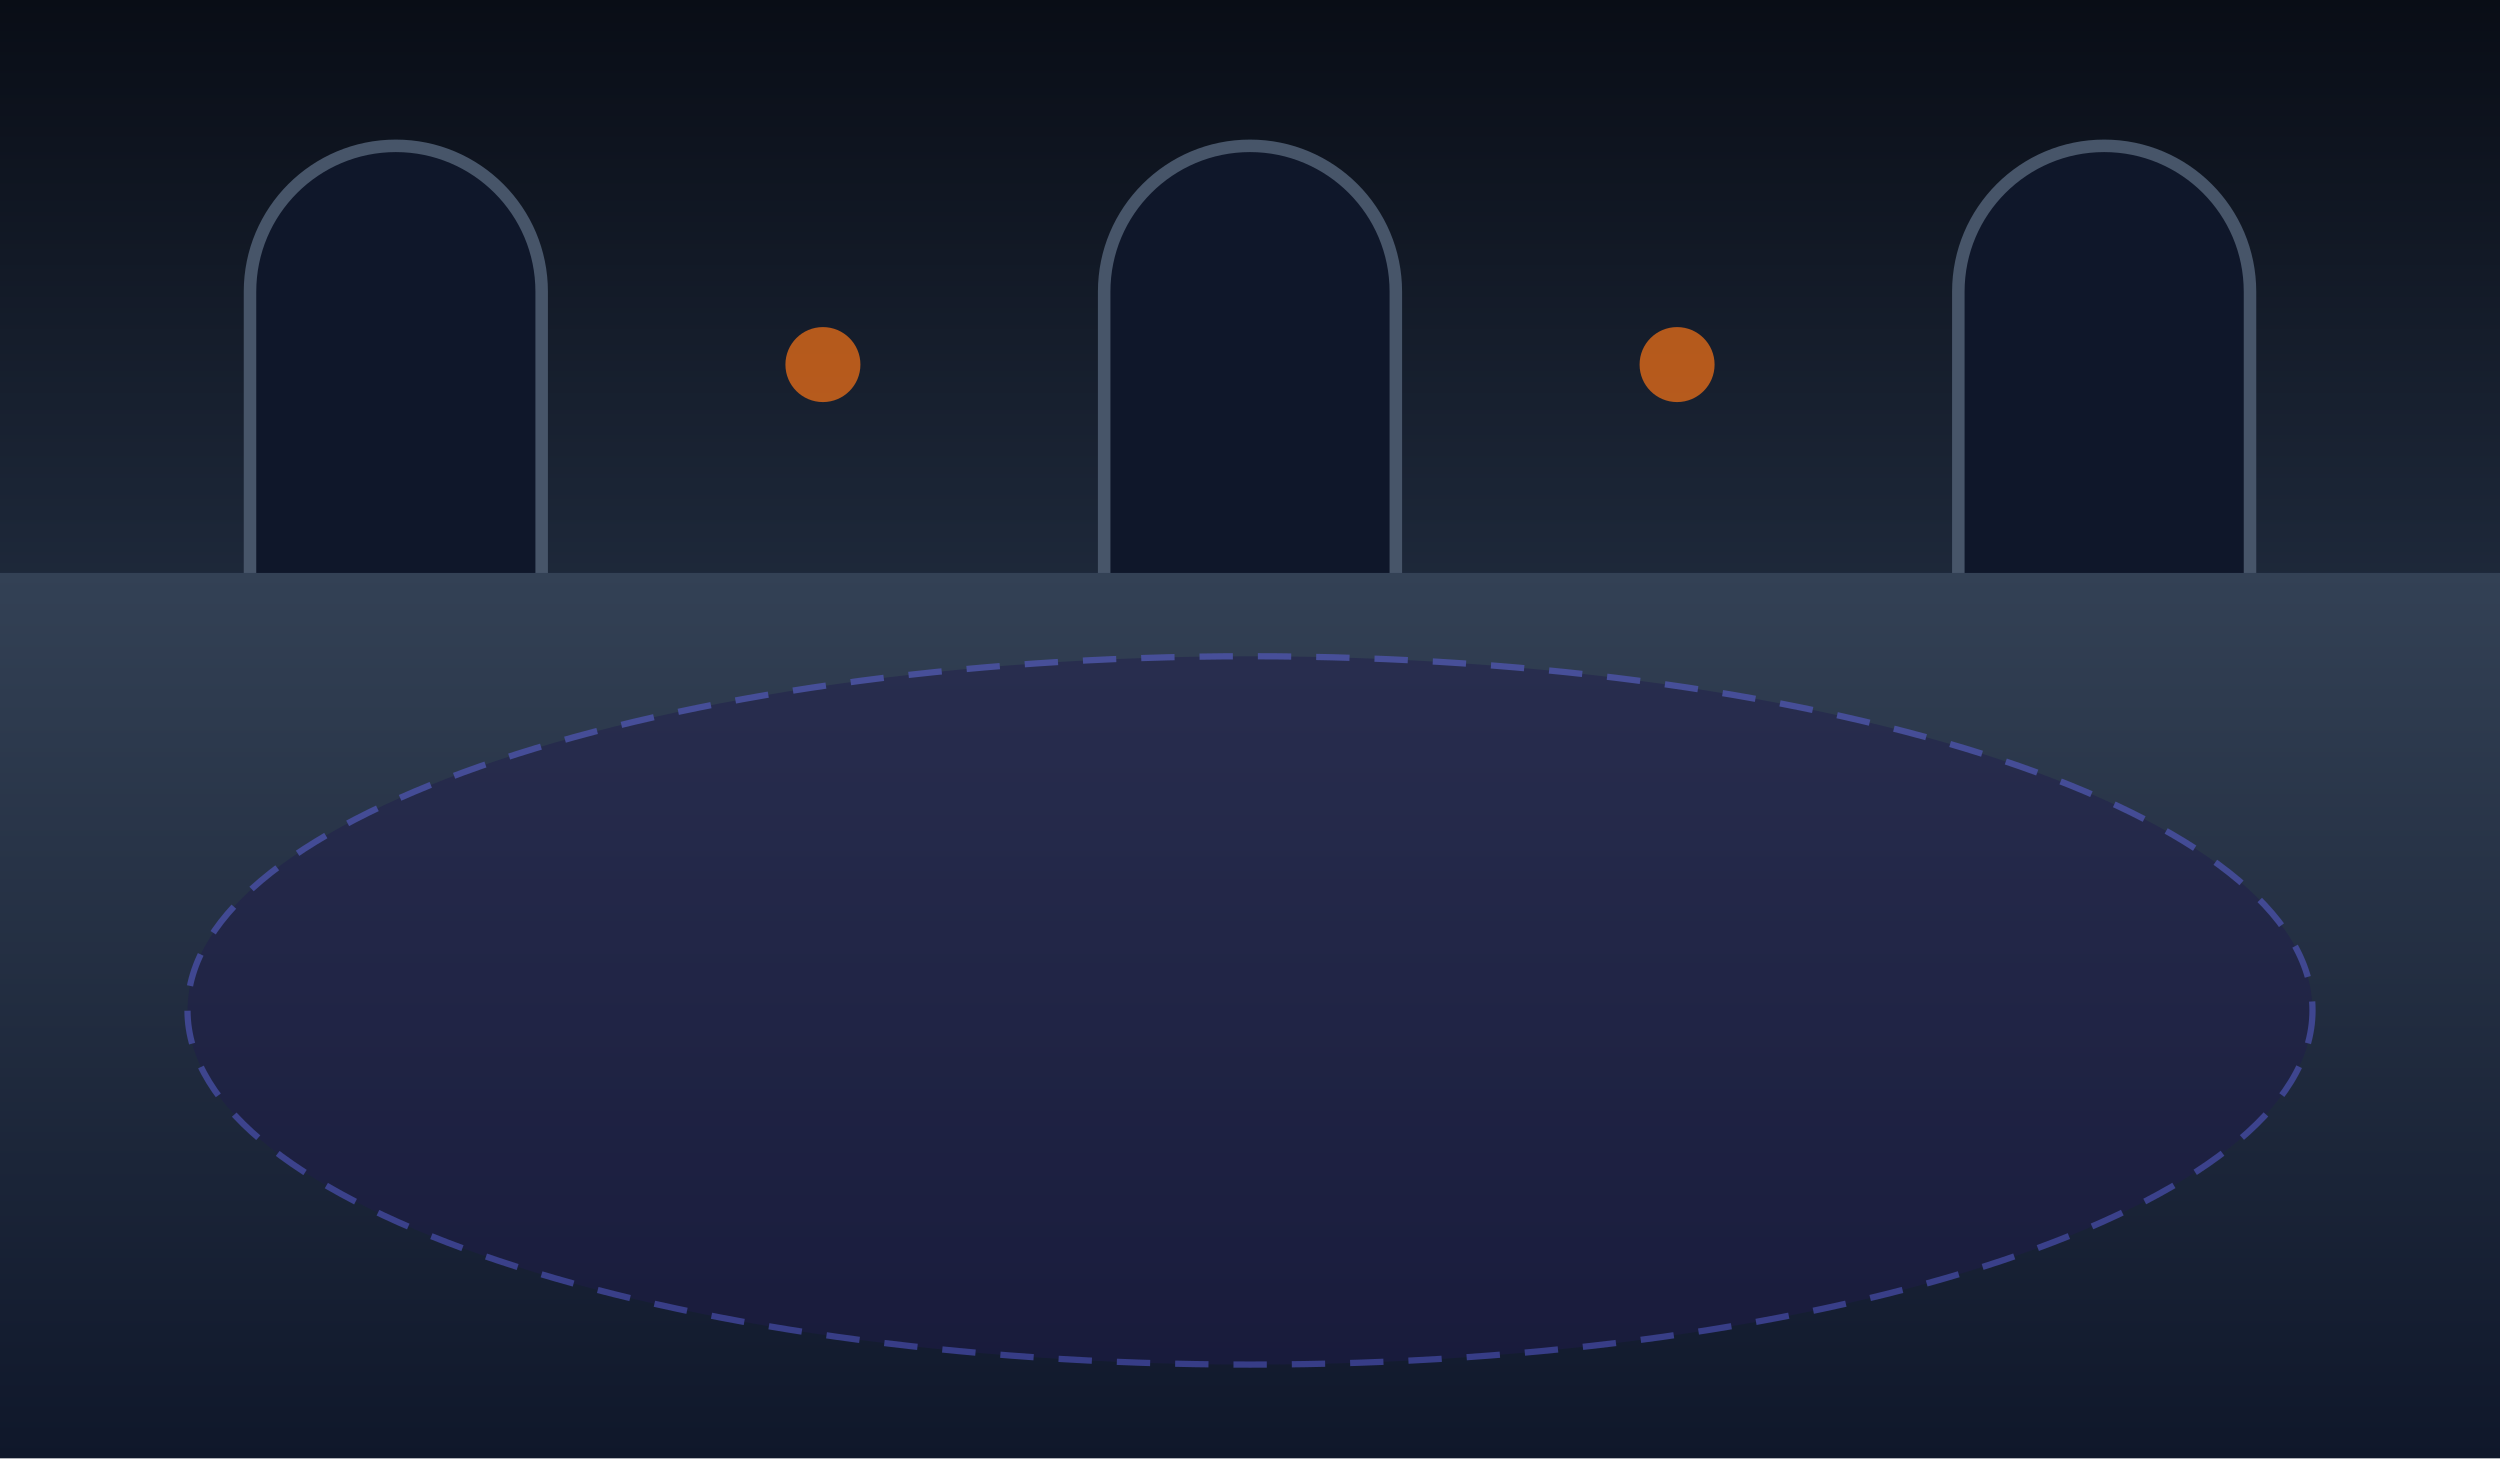
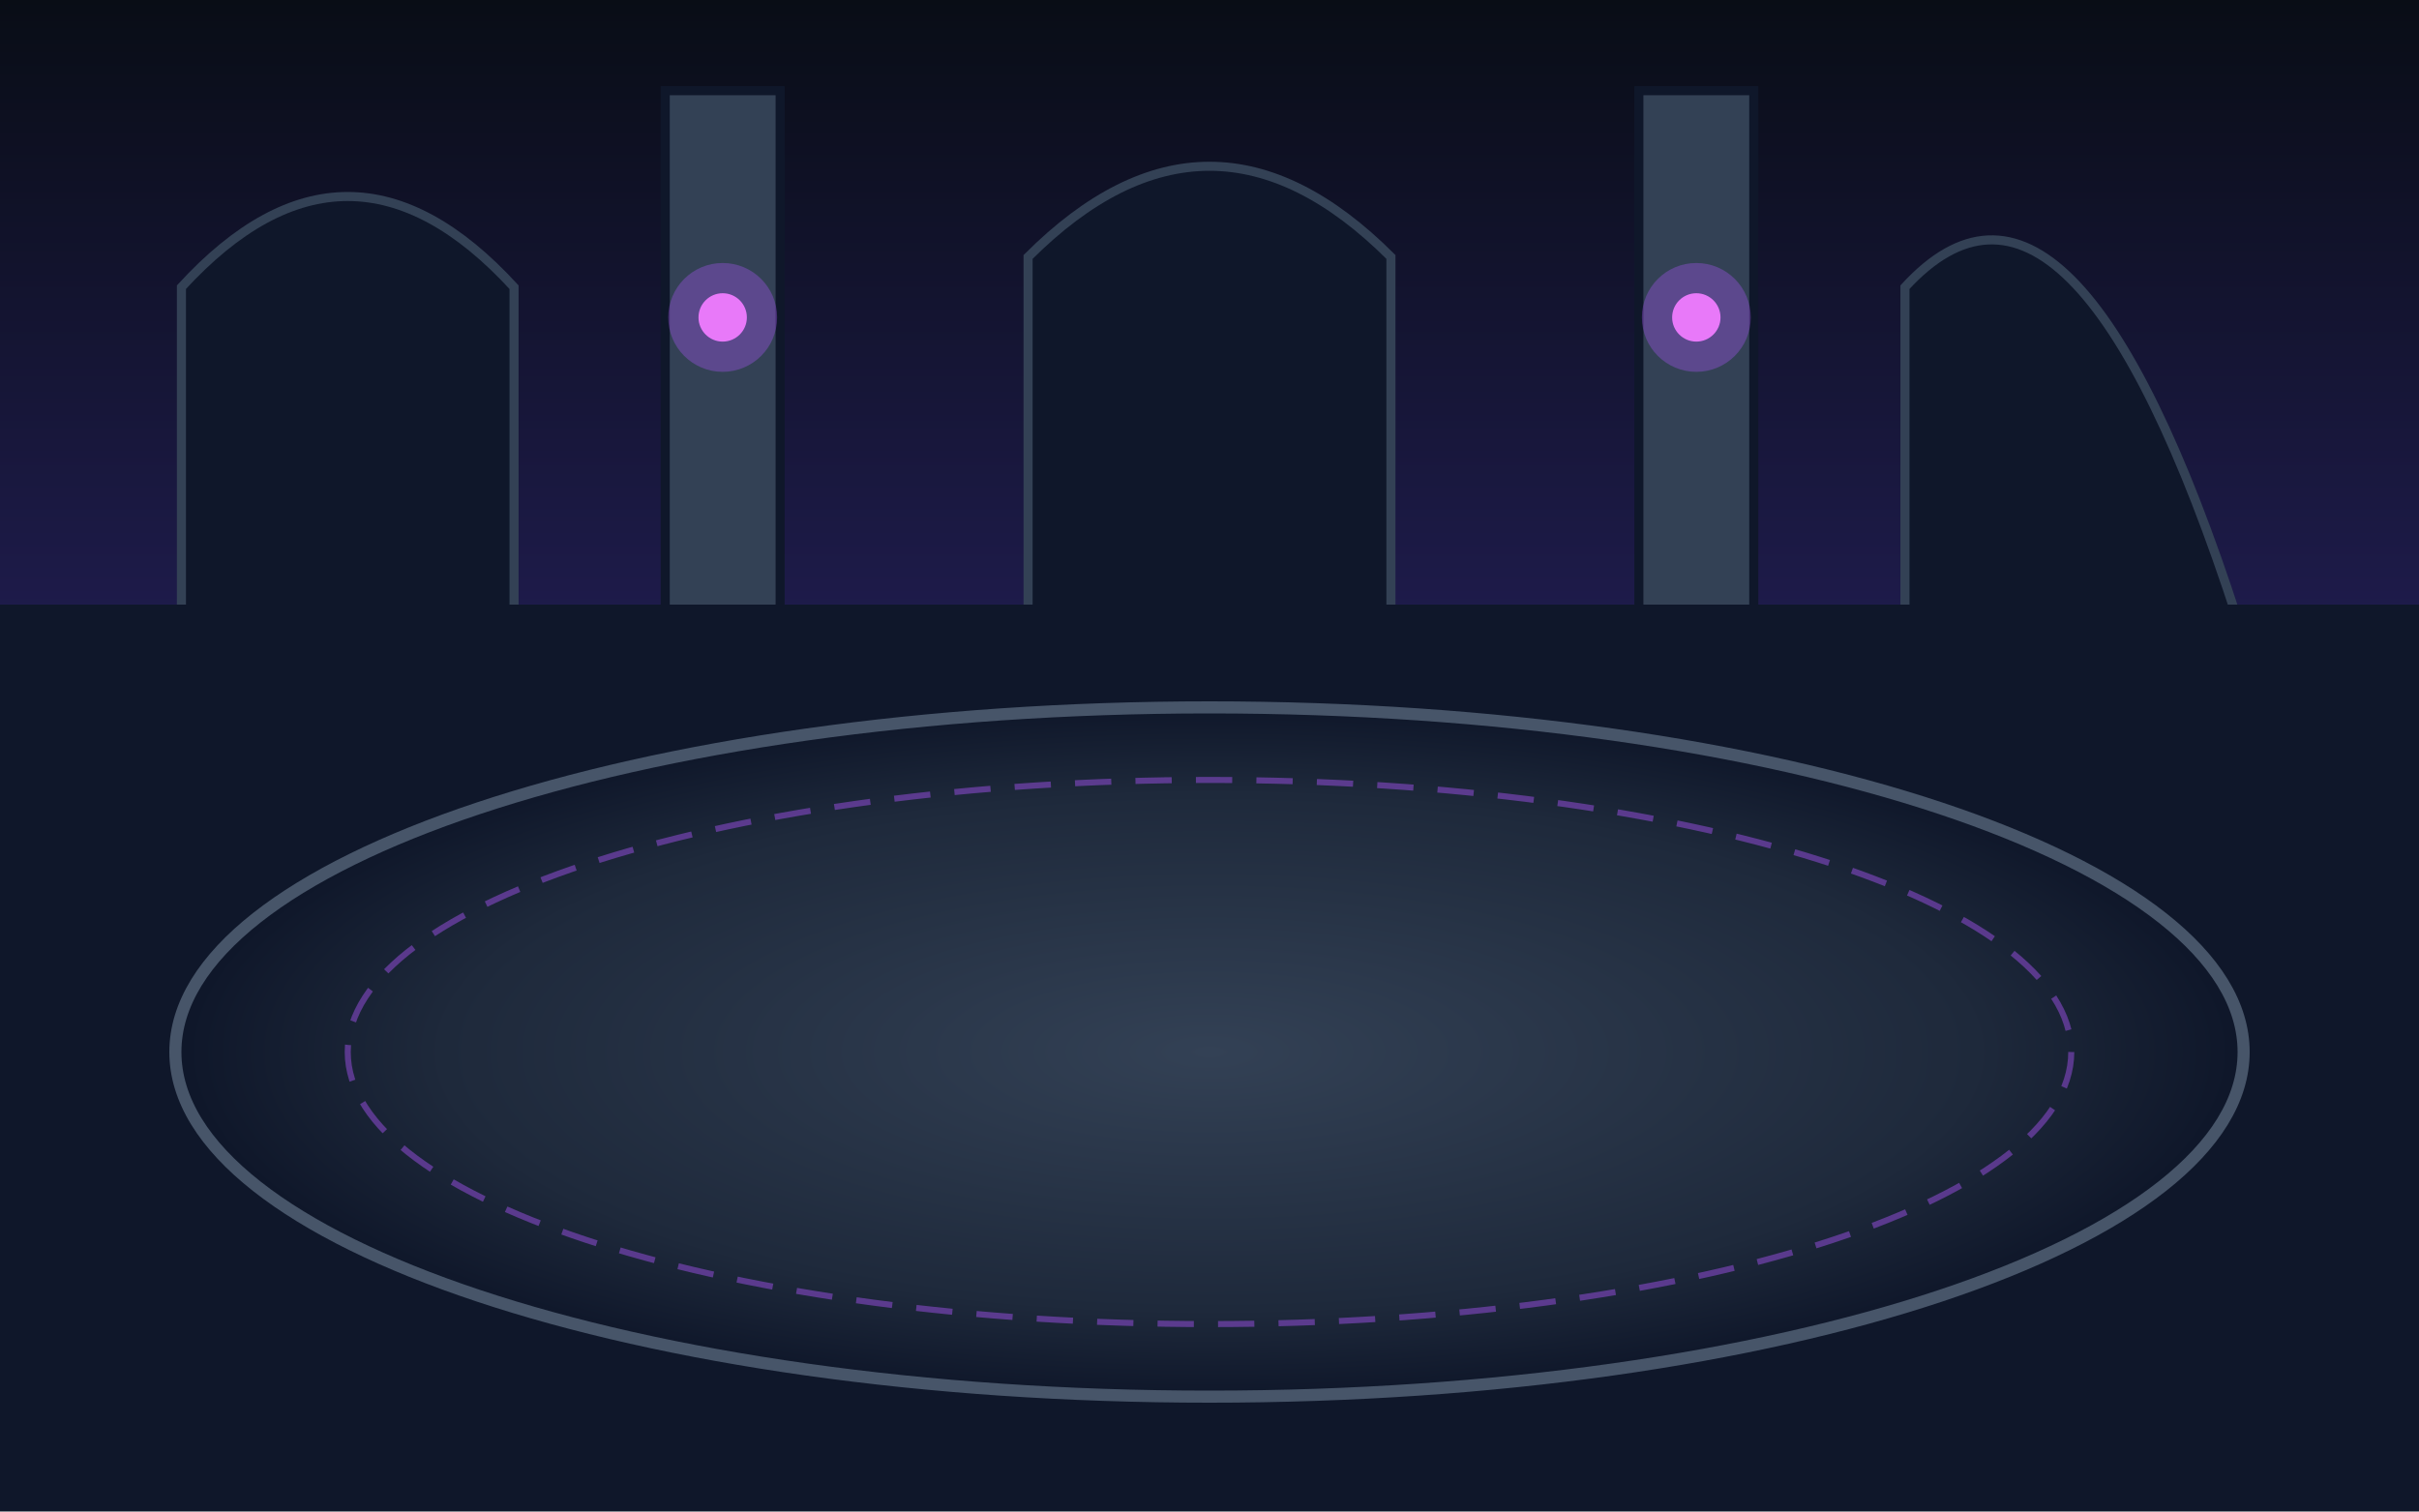
- <svg xmlns="http://www.w3.org/2000/svg" viewBox="0 0 1200 700" preserveAspectRatio="xMidYMid slice">
+ <svg xmlns="http://www.w3.org/2000/svg" viewBox="0 0 800 500" preserveAspectRatio="none">
  <defs>
-     <linearGradient id="cwall" x1="0" y1="0" x2="0" y2="1">
+     <linearGradient id="cryptWall" x1="0" y1="0" x2="0" y2="1">
      <stop offset="0%" stop-color="#090d16" />
-       <stop offset="100%" stop-color="#1e293b" />
+       <stop offset="100%" stop-color="#1e1b4b" />
    </linearGradient>
-     <linearGradient id="cfloor" x1="0" y1="0" x2="0" y2="1">
+     <radialGradient id="cryptFloor" cx="50%" cy="50%" r="50%">
      <stop offset="0%" stop-color="#334155" />
+       <stop offset="75%" stop-color="#1e293b" />
      <stop offset="100%" stop-color="#0f172a" />
-     </linearGradient>
+     </radialGradient>
  </defs>
-   <rect width="1200" height="285" fill="url(#cwall)" />
-   <g fill="#0f172a" stroke="#475569" stroke-width="6">
-     <path d="M120 285 L120 140 A70 70 0 0 1 260 140 L260 285 Z" />
-     <path d="M530 285 L530 140 A70 70 0 0 1 670 140 L670 285 Z" />
-     <path d="M940 285 L940 140 A70 70 0 0 1 1080 140 L1080 285 Z" />
+   <rect width="800" height="205" fill="url(#cryptWall)" />
+   <g fill="#0f172a" stroke="#334155" stroke-width="3">
+     <path d="M60 205 L60 95 Q115 35 170 95 L170 205 Z" />
+     <path d="M340 205 L340 85 Q400 25 460 85 L460 205 Z" />
+     <path d="M630 205 L630 95 Q685 35 740 205 Z" />
  </g>
-   <circle cx="395" cy="175" r="18" fill="#f97316" opacity="0.7" />
-   <circle cx="805" cy="175" r="18" fill="#f97316" opacity="0.7" />
-   <rect y="275" width="1200" height="425" fill="url(#cfloor)" />
-   <ellipse cx="600" cy="485" rx="510" ry="170" fill="#1e1b4b" opacity="0.45" stroke="#6366f1" stroke-width="3" stroke-dasharray="16 12" />
+   <g fill="#334155" stroke="#0f172a" stroke-width="3">
+     <rect x="220" y="30" width="38" height="175" />
+     <rect x="542" y="30" width="38" height="175" />
+   </g>
+   <circle cx="239" cy="105" r="18" fill="#a855f7" opacity="0.35" />
+   <circle cx="239" cy="105" r="8" fill="#e879f9" />
+   <circle cx="561" cy="105" r="18" fill="#a855f7" opacity="0.35" />
+   <circle cx="561" cy="105" r="8" fill="#e879f9" />
+   <rect y="200" width="800" height="300" fill="#0f172a" />
+   <ellipse cx="400" cy="348" rx="342" ry="114" fill="url(#cryptFloor)" stroke="#475569" stroke-width="4" />
+   <ellipse cx="400" cy="348" rx="285" ry="90" fill="none" stroke="#a855f7" stroke-width="2" stroke-dasharray="12 8" opacity="0.45" />
</svg>
